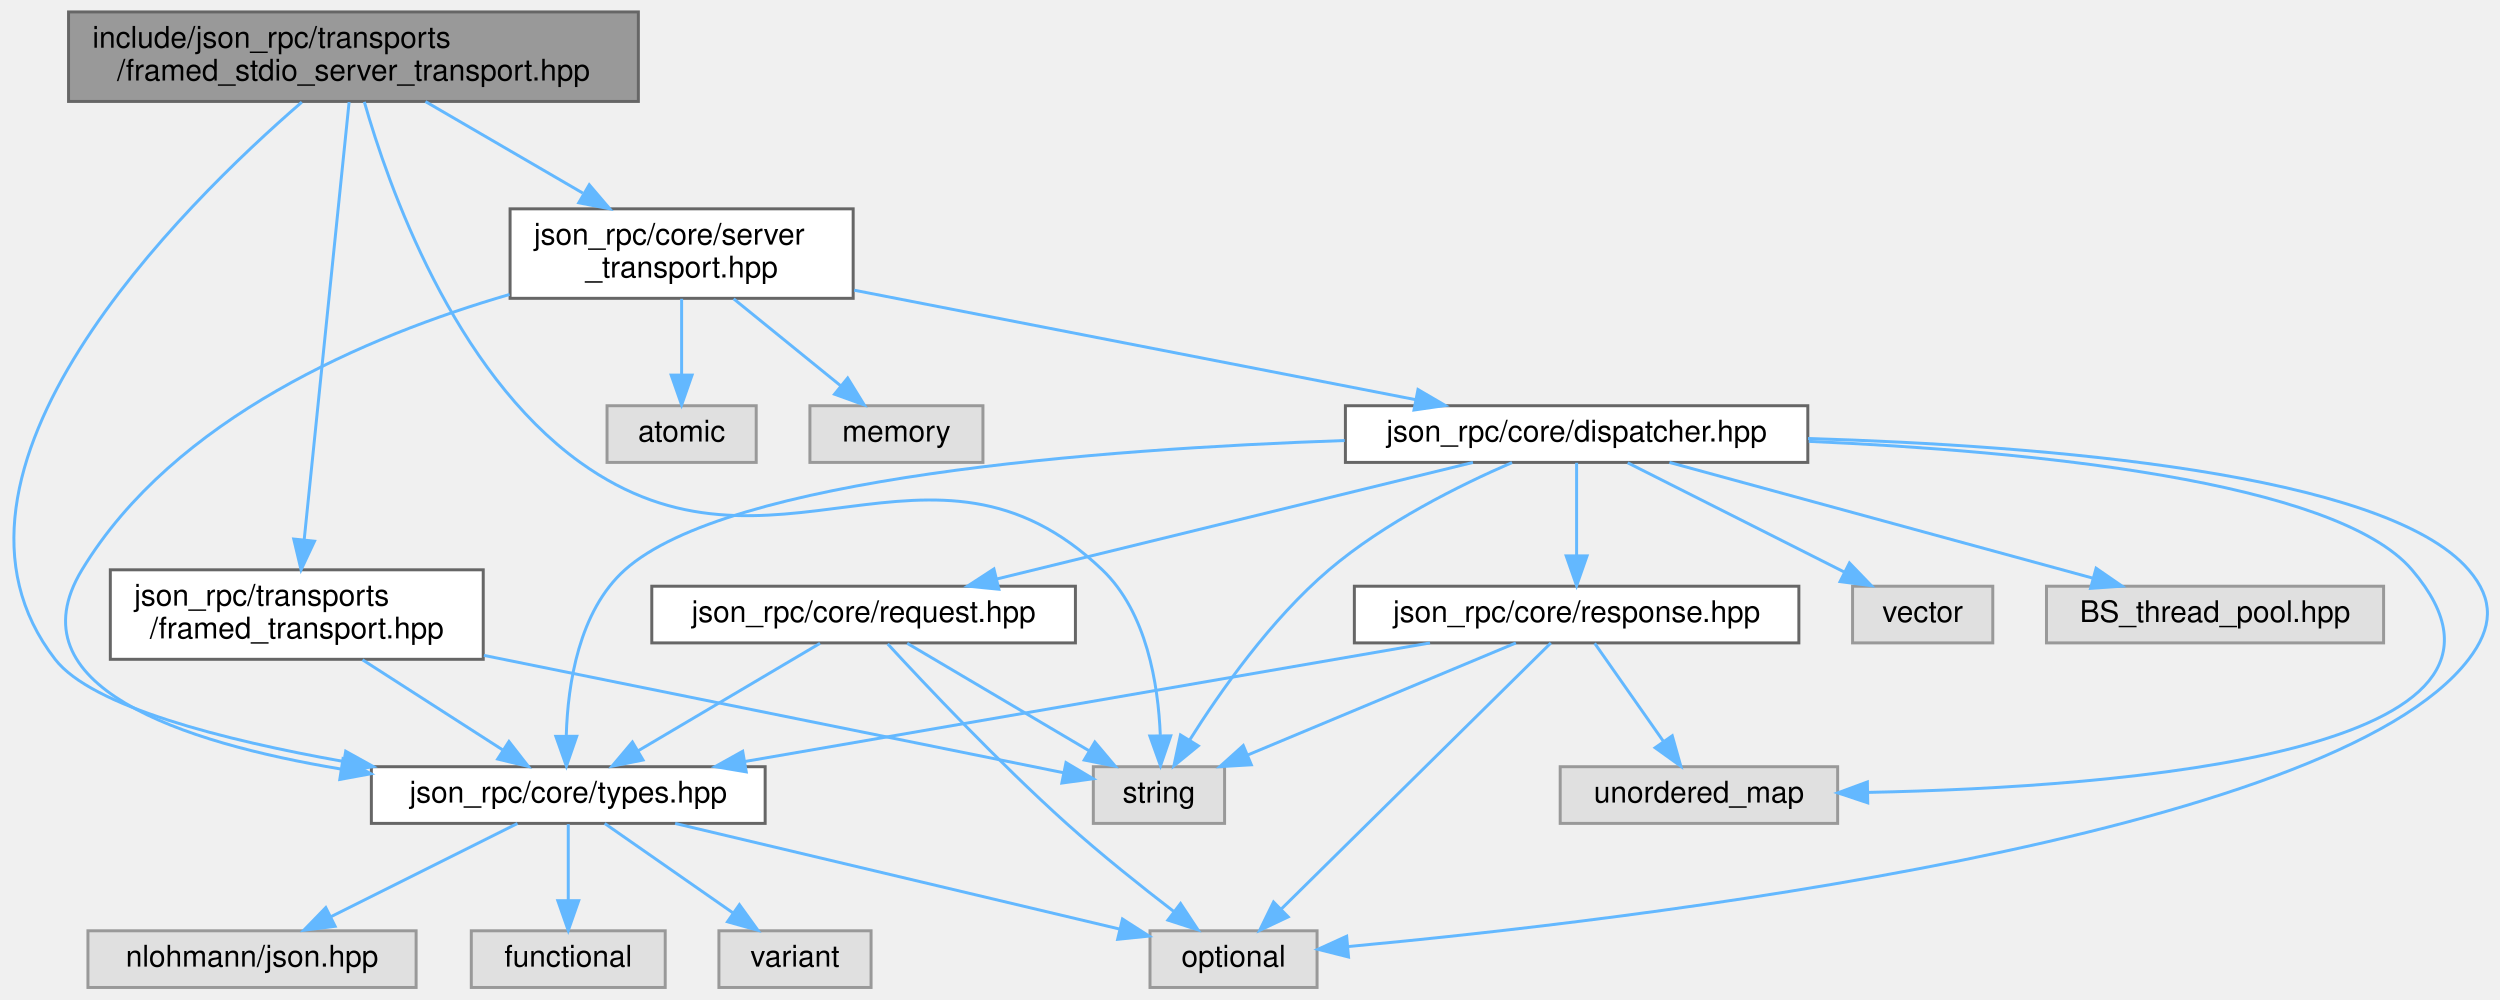
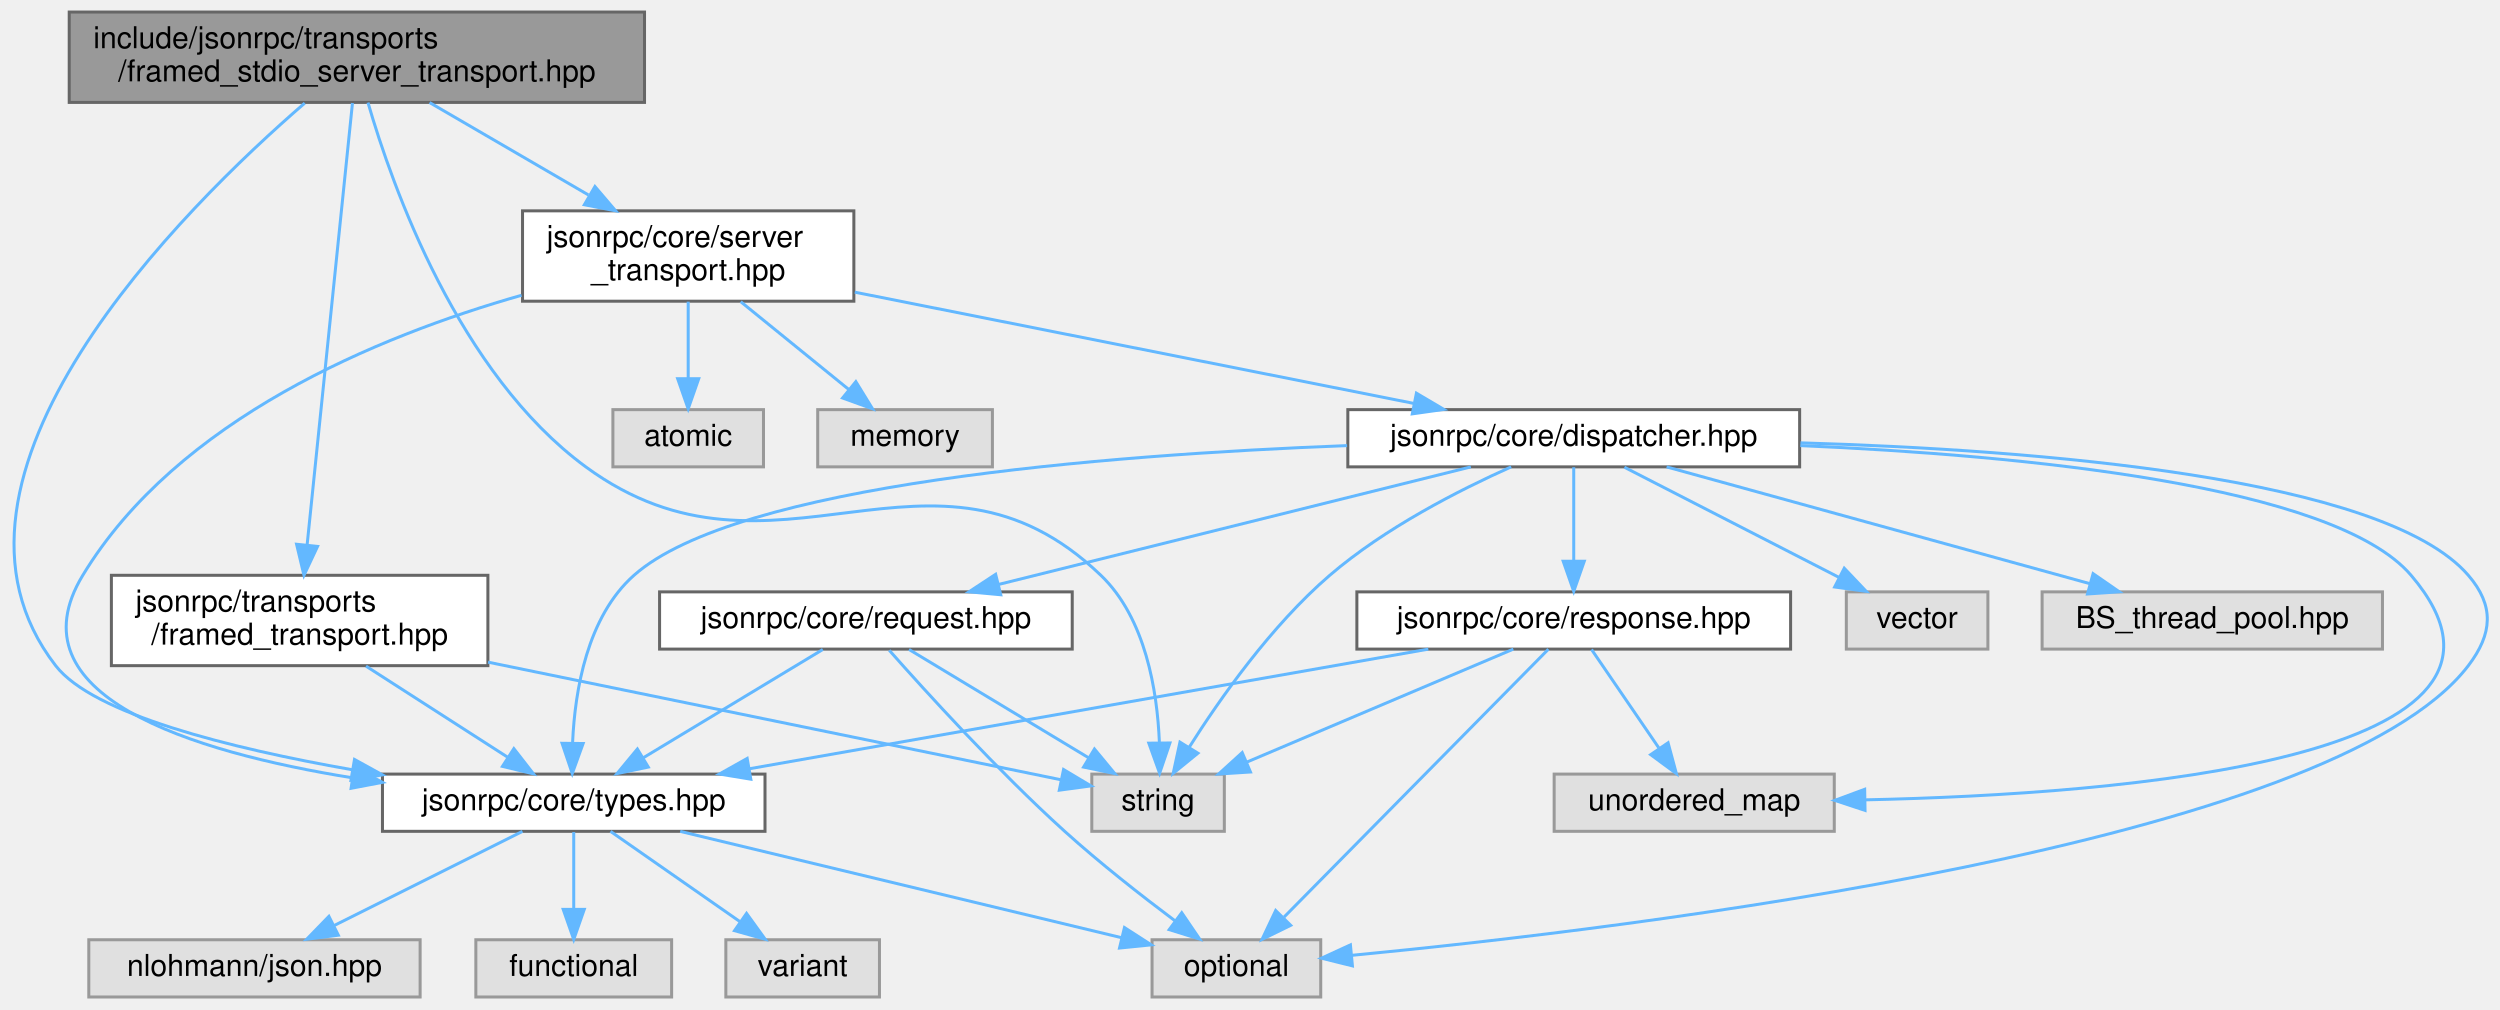
- <svg xmlns="http://www.w3.org/2000/svg" xmlns:xlink="http://www.w3.org/1999/xlink" width="838pt" height="335pt" viewBox="0.00 0.00 837.64 335.00">
+ <svg xmlns="http://www.w3.org/2000/svg" xmlns:xlink="http://www.w3.org/1999/xlink" width="830pt" height="335pt" viewBox="0.00 0.00 829.64 335.00">
  <g id="graph0" class="graph" transform="scale(1 1) rotate(0) translate(4 331)">
    <g id="Node000001" class="node">
      <g id="a_Node000001">
        <a xlink:title=" ">
          <polygon fill="#999999" stroke="#666666" points="209.8,-327 18.8,-327 18.8,-297 209.8,-297 209.8,-327" />
-           <text text-anchor="start" x="26.8" y="-315" font-family="Helvetica,sans-Serif" font-size="10.00">include/json_rpc/transports</text>
+           <text text-anchor="start" x="26.8" y="-315" font-family="Helvetica,sans-Serif" font-size="10.00">include/jsonrpc/transports</text>
          <text text-anchor="middle" x="114.3" y="-304" font-family="Helvetica,sans-Serif" font-size="10.00">/framed_stdio_server_transport.hpp</text>
        </a>
      </g>
    </g>
    <g id="Node000002" class="node">
      <g id="a_Node000002">
        <a xlink:title=" ">
-           <polygon fill="#e0e0e0" stroke="#999999" points="406.3,-74 362.3,-74 362.3,-55 406.3,-55 406.3,-74" />
-           <text text-anchor="middle" x="384.3" y="-62" font-family="Helvetica,sans-Serif" font-size="10.00">string</text>
+           <polygon fill="#e0e0e0" stroke="#999999" points="402.3,-74 358.3,-74 358.3,-55 402.3,-55 402.3,-74" />
+           <text text-anchor="middle" x="380.3" y="-62" font-family="Helvetica,sans-Serif" font-size="10.00">string</text>
        </a>
      </g>
    </g>
    <g id="edge1_Node000001_Node000002" class="edge">
      <g id="a_edge1_Node000001_Node000002">
        <a xlink:title=" ">
-           <path fill="none" stroke="#63b8ff" d="M117.94,-296.87C125.91,-268.92 147.72,-206.62 190.3,-176 254.77,-129.64 307.86,-194.82 365.3,-140 380.21,-125.77 384.05,-101.61 384.75,-84.67" />
-           <polygon fill="#63b8ff" stroke="#63b8ff" points="388.25,-84.34 384.82,-74.31 381.25,-84.28 388.25,-84.34" />
+           <path fill="none" stroke="#63b8ff" d="M117.99,-296.94C126.05,-269.11 148.01,-207.02 190.3,-176 252.93,-130.07 305.24,-193.75 361.3,-140 376.18,-125.74 380.02,-101.59 380.73,-84.66" />
+           <polygon fill="#63b8ff" stroke="#63b8ff" points="384.23,-84.33 380.82,-74.3 377.23,-84.27 384.23,-84.33" />
        </a>
      </g>
    </g>
    <g id="Node000003" class="node">
      <g id="a_Node000003">
        <a xlink:href="server__transport_8hpp.html" target="_top" xlink:title=" ">
-           <polygon fill="white" stroke="#666666" points="281.8,-261 166.8,-261 166.8,-231 281.8,-231 281.8,-261" />
-           <text text-anchor="start" x="174.8" y="-249" font-family="Helvetica,sans-Serif" font-size="10.00">json_rpc/core/server</text>
+           <polygon fill="white" stroke="#666666" points="279.3,-261 169.3,-261 169.3,-231 279.3,-231 279.3,-261" />
+           <text text-anchor="start" x="177.3" y="-249" font-family="Helvetica,sans-Serif" font-size="10.00">jsonrpc/core/server</text>
          <text text-anchor="middle" x="224.3" y="-238" font-family="Helvetica,sans-Serif" font-size="10.00">_transport.hpp</text>
        </a>
      </g>
    </g>
    <g id="edge2_Node000001_Node000003" class="edge">
      <g id="a_edge2_Node000001_Node000003">
        <a xlink:title=" ">
          <path fill="none" stroke="#63b8ff" d="M138.44,-296.95C153.92,-287.95 174.21,-276.14 191.18,-266.27" />
          <polygon fill="#63b8ff" stroke="#63b8ff" points="193.34,-269.07 200.22,-261.01 189.82,-263.02 193.34,-269.07" />
        </a>
      </g>
    </g>
-     <g id="Node000011" class="node">
-       <g id="a_Node000011">
+     <g id="Node000012" class="node">
+       <g id="a_Node000012">
        <a xlink:href="types_8hpp.html" target="_top" xlink:title=" ">
-           <polygon fill="white" stroke="#666666" points="252.3,-74 120.3,-74 120.3,-55 252.3,-55 252.3,-74" />
-           <text text-anchor="middle" x="186.3" y="-62" font-family="Helvetica,sans-Serif" font-size="10.00">json_rpc/core/types.hpp</text>
-         </a>
-       </g>
-     </g>
-     <g id="edge26_Node000001_Node000011" class="edge">
-       <g id="a_edge26_Node000001_Node000011">
-         <a xlink:title=" ">
-           <path fill="none" stroke="#63b8ff" d="M96.99,-296.77C57.13,-262.29 -34.13,-172.56 14.3,-110 26.56,-94.17 70.6,-82.95 111.05,-75.74" />
-           <polygon fill="#63b8ff" stroke="#63b8ff" points="111.7,-79.18 120.96,-74.04 110.51,-72.28 111.7,-79.18" />
+           <polygon fill="white" stroke="#666666" points="249.8,-74 122.8,-74 122.8,-55 249.8,-55 249.8,-74" />
+           <text text-anchor="middle" x="186.3" y="-62" font-family="Helvetica,sans-Serif" font-size="10.00">jsonrpc/core/types.hpp</text>
+         </a>
+       </g>
+     </g>
+     <g id="edge26_Node000001_Node000012" class="edge">
+       <g id="a_edge26_Node000001_Node000012">
+         <a xlink:title=" ">
+           <path fill="none" stroke="#63b8ff" d="M96.99,-296.77C57.13,-262.29 -34.13,-172.56 14.3,-110 26.73,-93.95 71.86,-82.64 112.77,-75.44" />
+           <polygon fill="#63b8ff" stroke="#63b8ff" points="113.51,-78.86 122.79,-73.74 112.34,-71.96 113.51,-78.86" />
        </a>
      </g>
    </g>
    <g id="Node000017" class="node">
      <g id="a_Node000017">
        <a xlink:href="framed__transport_8hpp.html" target="_top" xlink:title=" ">
          <polygon fill="white" stroke="#666666" points="157.8,-140 32.8,-140 32.8,-110 157.8,-110 157.8,-140" />
-           <text text-anchor="start" x="40.8" y="-128" font-family="Helvetica,sans-Serif" font-size="10.00">json_rpc/transports</text>
+           <text text-anchor="start" x="40.8" y="-128" font-family="Helvetica,sans-Serif" font-size="10.00">jsonrpc/transports</text>
          <text text-anchor="middle" x="95.3" y="-117" font-family="Helvetica,sans-Serif" font-size="10.00">/framed_transport.hpp</text>
        </a>
      </g>
    </g>
    <g id="edge27_Node000001_Node000017" class="edge">
      <g id="a_edge27_Node000001_Node000017">
        <a xlink:title=" ">
          <path fill="none" stroke="#63b8ff" d="M112.84,-296.79C109.6,-265.24 101.78,-189.04 97.77,-149.97" />
          <polygon fill="#63b8ff" stroke="#63b8ff" points="101.25,-149.59 96.74,-140 94.28,-150.31 101.25,-149.59" />
        </a>
      </g>
    </g>
    <g id="Node000004" class="node">
      <g id="a_Node000004">
        <a xlink:title=" ">
          <polygon fill="#e0e0e0" stroke="#999999" points="249.3,-195 199.3,-195 199.3,-176 249.3,-176 249.3,-195" />
          <text text-anchor="middle" x="224.3" y="-183" font-family="Helvetica,sans-Serif" font-size="10.00">atomic</text>
        </a>
      </g>
    </g>
    <g id="edge3_Node000003_Node000004" class="edge">
      <g id="a_edge3_Node000003_Node000004">
        <a xlink:title=" ">
          <path fill="none" stroke="#63b8ff" d="M224.3,-230.84C224.3,-223.21 224.3,-213.7 224.3,-205.45" />
          <polygon fill="#63b8ff" stroke="#63b8ff" points="227.8,-205.27 224.3,-195.27 220.8,-205.27 227.8,-205.27" />
        </a>
      </g>
    </g>
    <g id="Node000005" class="node">
      <g id="a_Node000005">
        <a xlink:title=" ">
          <polygon fill="#e0e0e0" stroke="#999999" points="325.3,-195 267.3,-195 267.3,-176 325.3,-176 325.3,-195" />
          <text text-anchor="middle" x="296.3" y="-183" font-family="Helvetica,sans-Serif" font-size="10.00">memory</text>
        </a>
      </g>
    </g>
    <g id="edge4_Node000003_Node000005" class="edge">
      <g id="a_edge4_Node000003_Node000005">
        <a xlink:title=" ">
          <path fill="none" stroke="#63b8ff" d="M241.73,-230.84C252.61,-222 266.6,-210.63 277.7,-201.62" />
          <polygon fill="#63b8ff" stroke="#63b8ff" points="279.96,-204.29 285.51,-195.27 275.55,-198.86 279.96,-204.29" />
        </a>
      </g>
    </g>
    <g id="Node000006" class="node">
      <g id="a_Node000006">
        <a xlink:href="dispatcher_8hpp.html" target="_top" xlink:title=" ">
-           <polygon fill="white" stroke="#666666" points="601.8,-195 446.8,-195 446.8,-176 601.8,-176 601.8,-195" />
-           <text text-anchor="middle" x="524.3" y="-183" font-family="Helvetica,sans-Serif" font-size="10.00">json_rpc/core/dispatcher.hpp</text>
+           <polygon fill="white" stroke="#666666" points="593.3,-195 443.3,-195 443.3,-176 593.3,-176 593.3,-195" />
+           <text text-anchor="middle" x="518.3" y="-183" font-family="Helvetica,sans-Serif" font-size="10.00">jsonrpc/core/dispatcher.hpp</text>
        </a>
      </g>
    </g>
    <g id="edge5_Node000003_Node000006" class="edge">
      <g id="a_edge5_Node000003_Node000006">
        <a xlink:title=" ">
-           <path fill="none" stroke="#63b8ff" d="M282.15,-233.72C336.53,-223.12 417.31,-207.36 470.38,-197.02" />
-           <polygon fill="#63b8ff" stroke="#63b8ff" points="471.13,-200.43 480.28,-195.08 469.79,-193.56 471.13,-200.43" />
-         </a>
-       </g>
-     </g>
-     <g id="edge25_Node000003_Node000011" class="edge">
-       <g id="a_edge25_Node000003_Node000011">
-         <a xlink:title=" ">
-           <path fill="none" stroke="#63b8ff" d="M166.62,-232.3C118.93,-218.42 54.21,-191.01 23.3,-140 -0.4,-100.87 56.89,-82.12 109.95,-73.24" />
-           <polygon fill="#63b8ff" stroke="#63b8ff" points="110.8,-76.65 120.14,-71.64 109.72,-69.73 110.8,-76.65" />
+           <path fill="none" stroke="#63b8ff" d="M279.6,-234C332.78,-223.42 412.61,-207.53 465.08,-197.09" />
+           <polygon fill="#63b8ff" stroke="#63b8ff" points="466.07,-200.46 475.19,-195.08 464.7,-193.6 466.07,-200.46" />
+         </a>
+       </g>
+     </g>
+     <g id="edge25_Node000003_Node000012" class="edge">
+       <g id="a_edge25_Node000003_Node000012">
+         <a xlink:title=" ">
+           <path fill="none" stroke="#63b8ff" d="M168.97,-232.97C121.08,-219.32 54.72,-191.86 23.3,-140 -0.83,-100.17 58.99,-81.44 112.83,-72.76" />
+           <polygon fill="#63b8ff" stroke="#63b8ff" points="113.43,-76.21 122.79,-71.26 112.38,-69.29 113.43,-76.21" />
        </a>
      </g>
    </g>
    <g id="edge7_Node000006_Node000002" class="edge">
      <g id="a_edge7_Node000006_Node000002">
        <a xlink:title=" ">
-           <path fill="none" stroke="#63b8ff" d="M502.65,-175.95C484.93,-168.27 459.86,-155.79 441.3,-140 421.81,-123.42 404.77,-99.12 394.52,-82.83" />
-           <polygon fill="#63b8ff" stroke="#63b8ff" points="397.49,-80.99 389.3,-74.28 391.52,-84.64 397.49,-80.99" />
+           <path fill="none" stroke="#63b8ff" d="M497.53,-176C480.23,-168.27 455.55,-155.69 437.3,-140 417.89,-123.32 400.83,-99.04 390.55,-82.78" />
+           <polygon fill="#63b8ff" stroke="#63b8ff" points="393.53,-80.94 385.32,-74.25 387.57,-84.61 393.53,-80.94" />
        </a>
      </g>
    </g>
    <g id="Node000007" class="node">
      <g id="a_Node000007">
        <a xlink:title=" ">
-           <polygon fill="#e0e0e0" stroke="#999999" points="437.3,-19 381.3,-19 381.3,0 437.3,0 437.3,-19" />
-           <text text-anchor="middle" x="409.3" y="-7" font-family="Helvetica,sans-Serif" font-size="10.00">optional</text>
+           <polygon fill="#e0e0e0" stroke="#999999" points="434.3,-19 378.3,-19 378.3,0 434.3,0 434.3,-19" />
+           <text text-anchor="middle" x="406.3" y="-7" font-family="Helvetica,sans-Serif" font-size="10.00">optional</text>
        </a>
      </g>
    </g>
    <g id="edge6_Node000006_Node000007" class="edge">
      <g id="a_edge6_Node000006_Node000007">
        <a xlink:title=" ">
-           <path fill="none" stroke="#63b8ff" d="M601.87,-184.01C680.75,-181.66 795.25,-172.54 823.3,-140 832.01,-129.9 831.4,-120.59 823.3,-110 777.49,-50.05 541.5,-22.44 447.76,-13.72" />
-           <polygon fill="#63b8ff" stroke="#63b8ff" points="447.85,-10.21 437.57,-12.79 447.22,-17.18 447.85,-10.21" />
+           <path fill="none" stroke="#63b8ff" d="M593.57,-183.98C671.97,-181.66 787.23,-172.59 815.3,-140 824.01,-129.9 823.39,-120.6 815.3,-110 770.11,-50.78 537.46,-22.77 444.62,-13.83" />
+           <polygon fill="#63b8ff" stroke="#63b8ff" points="444.82,-10.33 434.53,-12.88 444.16,-17.3 444.82,-10.33" />
        </a>
      </g>
    </g>
    <g id="Node000008" class="node">
      <g id="a_Node000008">
        <a xlink:title=" ">
-           <polygon fill="#e0e0e0" stroke="#999999" points="611.8,-74 518.8,-74 518.8,-55 611.8,-55 611.8,-74" />
-           <text text-anchor="middle" x="565.3" y="-62" font-family="Helvetica,sans-Serif" font-size="10.00">unordered_map</text>
+           <polygon fill="#e0e0e0" stroke="#999999" points="604.8,-74 511.8,-74 511.8,-55 604.8,-55 604.8,-74" />
+           <text text-anchor="middle" x="558.3" y="-62" font-family="Helvetica,sans-Serif" font-size="10.00">unordered_map</text>
        </a>
      </g>
    </g>
    <g id="edge8_Node000006_Node000008" class="edge">
      <g id="a_edge8_Node000006_Node000008">
        <a xlink:title=" ">
-           <path fill="none" stroke="#63b8ff" d="M602.11,-183.05C675.75,-179.84 778.74,-169.95 804.3,-140 856.57,-78.77 708.09,-67.14 622,-65.39" />
-           <polygon fill="#63b8ff" stroke="#63b8ff" points="621.88,-61.89 611.82,-65.23 621.76,-68.89 621.88,-61.89" />
+           <path fill="none" stroke="#63b8ff" d="M593.51,-183.06C666.76,-179.88 770.7,-170.03 796.3,-140 848.27,-79.06 700.87,-67.29 615.09,-65.45" />
+           <polygon fill="#63b8ff" stroke="#63b8ff" points="615.01,-61.95 604.95,-65.27 614.89,-68.95 615.01,-61.95" />
        </a>
      </g>
    </g>
    <g id="Node000009" class="node">
      <g id="a_Node000009">
        <a xlink:title=" ">
-           <polygon fill="#e0e0e0" stroke="#999999" points="663.8,-134.5 616.8,-134.5 616.8,-115.5 663.8,-115.5 663.8,-134.5" />
-           <text text-anchor="middle" x="640.3" y="-122.5" font-family="Helvetica,sans-Serif" font-size="10.00">vector</text>
+           <polygon fill="#e0e0e0" stroke="#999999" points="655.8,-134.5 608.8,-134.5 608.8,-115.5 655.8,-115.5 655.8,-134.5" />
+           <text text-anchor="middle" x="632.3" y="-122.5" font-family="Helvetica,sans-Serif" font-size="10.00">vector</text>
        </a>
      </g>
    </g>
    <g id="edge9_Node000006_Node000009" class="edge">
      <g id="a_edge9_Node000006_Node000009">
        <a xlink:title=" ">
-           <path fill="none" stroke="#63b8ff" d="M541.42,-175.87C560.52,-166.23 591.67,-150.53 613.9,-139.31" />
-           <polygon fill="#63b8ff" stroke="#63b8ff" points="615.76,-142.3 623.12,-134.67 612.61,-136.05 615.76,-142.3" />
+           <path fill="none" stroke="#63b8ff" d="M535.12,-175.87C553.9,-166.23 584.51,-150.53 606.36,-139.31" />
+           <polygon fill="#63b8ff" stroke="#63b8ff" points="608.11,-142.35 615.41,-134.67 604.92,-136.12 608.11,-142.35" />
        </a>
      </g>
    </g>
    <g id="Node000010" class="node">
      <g id="a_Node000010">
-         <a xlink:href="request_8hpp.html" target="_top" xlink:title=" ">
-           <polygon fill="white" stroke="#666666" points="356.3,-134.5 214.3,-134.5 214.3,-115.5 356.3,-115.5 356.3,-134.5" />
-           <text text-anchor="middle" x="285.3" y="-122.5" font-family="Helvetica,sans-Serif" font-size="10.00">json_rpc/core/request.hpp</text>
+         <a xlink:title=" ">
+           <polygon fill="#e0e0e0" stroke="#999999" points="786.8,-134.5 673.8,-134.5 673.8,-115.5 786.8,-115.5 786.8,-134.5" />
+           <text text-anchor="middle" x="730.3" y="-122.5" font-family="Helvetica,sans-Serif" font-size="10.00">BS_thread_pool.hpp</text>
        </a>
      </g>
    </g>
    <g id="edge10_Node000006_Node000010" class="edge">
      <g id="a_edge10_Node000006_Node000010">
        <a xlink:title=" ">
-           <path fill="none" stroke="#63b8ff" d="M489.55,-175.99C447.34,-165.66 376.05,-148.21 329.84,-136.9" />
-           <polygon fill="#63b8ff" stroke="#63b8ff" points="330.64,-133.49 320.1,-134.52 328.98,-140.29 330.64,-133.49" />
-         </a>
-       </g>
-     </g>
-     <g id="edge23_Node000006_Node000011" class="edge">
-       <g id="a_edge23_Node000006_Node000011">
-         <a xlink:title=" ">
-           <path fill="none" stroke="#63b8ff" d="M446.57,-183.34C363.75,-180.47 239.89,-170.95 205.3,-140 189.87,-126.19 186.16,-101.74 185.64,-84.63" />
-           <polygon fill="#63b8ff" stroke="#63b8ff" points="189.14,-84.2 185.68,-74.18 182.14,-84.17 189.14,-84.2" />
+           <path fill="none" stroke="#63b8ff" d="M549.13,-175.99C586.26,-165.75 648.75,-148.5 689.76,-137.19" />
+           <polygon fill="#63b8ff" stroke="#63b8ff" points="690.73,-140.55 699.44,-134.52 688.87,-133.8 690.73,-140.55" />
+         </a>
+       </g>
+     </g>
+     <g id="Node000011" class="node">
+       <g id="a_Node000011">
+         <a xlink:href="request_8hpp.html" target="_top" xlink:title=" ">
+           <polygon fill="white" stroke="#666666" points="351.8,-134.5 214.8,-134.5 214.8,-115.5 351.8,-115.5 351.8,-134.5" />
+           <text text-anchor="middle" x="283.3" y="-122.5" font-family="Helvetica,sans-Serif" font-size="10.00">jsonrpc/core/request.hpp</text>
+         </a>
+       </g>
+     </g>
+     <g id="edge11_Node000006_Node000011" class="edge">
+       <g id="a_edge11_Node000006_Node000011">
+         <a xlink:title=" ">
+           <path fill="none" stroke="#63b8ff" d="M484.13,-175.99C442.71,-165.68 372.82,-148.28 327.38,-136.97" />
+           <polygon fill="#63b8ff" stroke="#63b8ff" points="328.07,-133.54 317.52,-134.52 326.37,-140.33 328.07,-133.54" />
+         </a>
+       </g>
+     </g>
+     <g id="edge24_Node000006_Node000012" class="edge">
+       <g id="a_edge24_Node000006_Node000012">
+         <a xlink:title=" ">
+           <path fill="none" stroke="#63b8ff" d="M443.06,-183.06C362.12,-179.95 240.39,-170.21 206.3,-140 190.75,-126.22 186.7,-101.77 185.93,-84.65" />
+           <polygon fill="#63b8ff" stroke="#63b8ff" points="189.42,-84.15 185.81,-74.19 182.42,-84.23 189.42,-84.15" />
+         </a>
+       </g>
+     </g>
+     <g id="Node000016" class="node">
+       <g id="a_Node000016">
+         <a xlink:href="response_8hpp.html" target="_top" xlink:title=" ">
+           <polygon fill="white" stroke="#666666" points="590.3,-134.5 446.3,-134.5 446.3,-115.5 590.3,-115.5 590.3,-134.5" />
+           <text text-anchor="middle" x="518.3" y="-122.5" font-family="Helvetica,sans-Serif" font-size="10.00">jsonrpc/core/response.hpp</text>
+         </a>
+       </g>
+     </g>
+     <g id="edge19_Node000006_Node000016" class="edge">
+       <g id="a_edge19_Node000006_Node000016">
+         <a xlink:title=" ">
+           <path fill="none" stroke="#63b8ff" d="M518.3,-175.87C518.3,-167.75 518.3,-155.31 518.3,-144.89" />
+           <polygon fill="#63b8ff" stroke="#63b8ff" points="521.8,-144.67 518.3,-134.67 514.8,-144.67 521.8,-144.67" />
+         </a>
+       </g>
+     </g>
+     <g id="edge13_Node000011_Node000002" class="edge">
+       <g id="a_edge13_Node000011_Node000002">
+         <a xlink:title=" ">
+           <path fill="none" stroke="#63b8ff" d="M297.62,-115.37C313.31,-105.91 338.7,-90.59 357.22,-79.42" />
+           <polygon fill="#63b8ff" stroke="#63b8ff" points="359.18,-82.33 365.93,-74.17 355.56,-76.33 359.18,-82.33" />
+         </a>
+       </g>
+     </g>
+     <g id="edge12_Node000011_Node000007" class="edge">
+       <g id="a_edge12_Node000011_Node000007">
+         <a xlink:title=" ">
+           <path fill="none" stroke="#63b8ff" d="M291.05,-115.11C303.01,-101.57 326.93,-75.24 349.3,-55 360.91,-44.5 374.73,-33.67 385.86,-25.33" />
+           <polygon fill="#63b8ff" stroke="#63b8ff" points="388.15,-27.98 394.11,-19.22 383.99,-22.36 388.15,-27.98" />
+         </a>
+       </g>
+     </g>
+     <g id="edge14_Node000011_Node000012" class="edge">
+       <g id="a_edge14_Node000011_Node000012">
+         <a xlink:title=" ">
+           <path fill="none" stroke="#63b8ff" d="M268.99,-115.37C253.3,-105.91 227.9,-90.59 209.39,-79.42" />
+           <polygon fill="#63b8ff" stroke="#63b8ff" points="211.05,-76.33 200.67,-74.17 207.43,-82.33 211.05,-76.33" />
+         </a>
+       </g>
+     </g>
+     <g id="edge16_Node000012_Node000007" class="edge">
+       <g id="a_edge16_Node000012_Node000007">
+         <a xlink:title=" ">
+           <path fill="none" stroke="#63b8ff" d="M221.65,-54.98C261.74,-45.33 326.87,-29.64 368.1,-19.7" />
+           <polygon fill="#63b8ff" stroke="#63b8ff" points="369.14,-23.05 378.04,-17.31 367.5,-16.25 369.14,-23.05" />
+         </a>
+       </g>
+     </g>
+     <g id="Node000013" class="node">
+       <g id="a_Node000013">
+         <a xlink:title=" ">
+           <polygon fill="#e0e0e0" stroke="#999999" points="218.8,-19 153.8,-19 153.8,0 218.8,0 218.8,-19" />
+           <text text-anchor="middle" x="186.3" y="-7" font-family="Helvetica,sans-Serif" font-size="10.00">functional</text>
+         </a>
+       </g>
+     </g>
+     <g id="edge15_Node000012_Node000013" class="edge">
+       <g id="a_edge15_Node000012_Node000013">
+         <a xlink:title=" ">
+           <path fill="none" stroke="#63b8ff" d="M186.3,-54.75C186.3,-47.8 186.3,-37.85 186.3,-29.13" />
+           <polygon fill="#63b8ff" stroke="#63b8ff" points="189.8,-29.09 186.3,-19.09 182.8,-29.09 189.8,-29.09" />
+         </a>
+       </g>
+     </g>
+     <g id="Node000014" class="node">
+       <g id="a_Node000014">
+         <a xlink:title=" ">
+           <polygon fill="#e0e0e0" stroke="#999999" points="287.8,-19 236.8,-19 236.8,0 287.8,0 287.8,-19" />
+           <text text-anchor="middle" x="262.3" y="-7" font-family="Helvetica,sans-Serif" font-size="10.00">variant</text>
+         </a>
+       </g>
+     </g>
+     <g id="edge17_Node000012_Node000014" class="edge">
+       <g id="a_edge17_Node000012_Node000014">
+         <a xlink:title=" ">
+           <path fill="none" stroke="#63b8ff" d="M198.51,-54.98C210.08,-46.92 227.68,-34.65 241.46,-25.03" />
+           <polygon fill="#63b8ff" stroke="#63b8ff" points="243.67,-27.76 249.87,-19.17 239.67,-22.02 243.67,-27.76" />
        </a>
      </g>
    </g>
    <g id="Node000015" class="node">
      <g id="a_Node000015">
-         <a xlink:href="response_8hpp.html" target="_top" xlink:title=" ">
-           <polygon fill="white" stroke="#666666" points="598.8,-134.5 449.8,-134.5 449.8,-115.5 598.8,-115.5 598.8,-134.5" />
-           <text text-anchor="middle" x="524.3" y="-122.5" font-family="Helvetica,sans-Serif" font-size="10.00">json_rpc/core/response.hpp</text>
-         </a>
-       </g>
-     </g>
-     <g id="edge18_Node000006_Node000015" class="edge">
-       <g id="a_edge18_Node000006_Node000015">
-         <a xlink:title=" ">
-           <path fill="none" stroke="#63b8ff" d="M524.3,-175.87C524.3,-167.75 524.3,-155.31 524.3,-144.89" />
-           <polygon fill="#63b8ff" stroke="#63b8ff" points="527.8,-144.67 524.3,-134.67 520.8,-144.67 527.8,-144.67" />
-         </a>
-       </g>
-     </g>
-     <g id="Node000016" class="node">
-       <g id="a_Node000016">
-         <a xlink:title=" ">
-           <polygon fill="#e0e0e0" stroke="#999999" points="794.8,-134.5 681.8,-134.5 681.8,-115.5 794.8,-115.5 794.8,-134.5" />
-           <text text-anchor="middle" x="738.3" y="-122.5" font-family="Helvetica,sans-Serif" font-size="10.00">BS_thread_pool.hpp</text>
-         </a>
-       </g>
-     </g>
-     <g id="edge24_Node000006_Node000016" class="edge">
-       <g id="a_edge24_Node000006_Node000016">
-         <a xlink:title=" ">
-           <path fill="none" stroke="#63b8ff" d="M555.42,-175.99C592.9,-165.75 655.98,-148.5 697.38,-137.19" />
-           <polygon fill="#63b8ff" stroke="#63b8ff" points="698.43,-140.53 707.15,-134.52 696.58,-133.78 698.43,-140.53" />
-         </a>
-       </g>
-     </g>
-     <g id="edge12_Node000010_Node000002" class="edge">
-       <g id="a_edge12_Node000010_Node000002">
-         <a xlink:title=" ">
-           <path fill="none" stroke="#63b8ff" d="M299.91,-115.37C316,-105.86 342.08,-90.45 361,-79.27" />
-           <polygon fill="#63b8ff" stroke="#63b8ff" points="362.81,-82.27 369.64,-74.17 359.25,-76.24 362.81,-82.27" />
-         </a>
-       </g>
-     </g>
-     <g id="edge11_Node000010_Node000007" class="edge">
-       <g id="a_edge11_Node000010_Node000007">
-         <a xlink:title=" ">
-           <path fill="none" stroke="#63b8ff" d="M293.36,-115.17C305.77,-101.7 330.54,-75.46 353.3,-55 364.82,-44.65 378.4,-33.83 389.3,-25.45" />
-           <polygon fill="#63b8ff" stroke="#63b8ff" points="391.54,-28.14 397.38,-19.31 387.3,-22.57 391.54,-28.14" />
-         </a>
-       </g>
-     </g>
-     <g id="edge13_Node000010_Node000011" class="edge">
-       <g id="a_edge13_Node000010_Node000011">
-         <a xlink:title=" ">
-           <path fill="none" stroke="#63b8ff" d="M270.7,-115.37C254.61,-105.86 228.52,-90.45 209.61,-79.27" />
-           <polygon fill="#63b8ff" stroke="#63b8ff" points="211.36,-76.24 200.97,-74.17 207.8,-82.27 211.36,-76.24" />
-         </a>
-       </g>
-     </g>
-     <g id="edge15_Node000011_Node000007" class="edge">
-       <g id="a_edge15_Node000011_Node000007">
-         <a xlink:title=" ">
-           <path fill="none" stroke="#63b8ff" d="M222.13,-54.98C262.97,-45.28 329.43,-29.48 371.19,-19.56" />
-           <polygon fill="#63b8ff" stroke="#63b8ff" points="372.07,-22.95 380.99,-17.23 370.45,-16.14 372.07,-22.95" />
-         </a>
-       </g>
-     </g>
-     <g id="Node000012" class="node">
-       <g id="a_Node000012">
-         <a xlink:title=" ">
-           <polygon fill="#e0e0e0" stroke="#999999" points="218.8,-19 153.8,-19 153.8,0 218.8,0 218.8,-19" />
-           <text text-anchor="middle" x="186.3" y="-7" font-family="Helvetica,sans-Serif" font-size="10.00">functional</text>
-         </a>
-       </g>
-     </g>
-     <g id="edge14_Node000011_Node000012" class="edge">
-       <g id="a_edge14_Node000011_Node000012">
-         <a xlink:title=" ">
-           <path fill="none" stroke="#63b8ff" d="M186.3,-54.75C186.3,-47.8 186.3,-37.85 186.3,-29.13" />
-           <polygon fill="#63b8ff" stroke="#63b8ff" points="189.8,-29.09 186.3,-19.09 182.8,-29.09 189.8,-29.09" />
-         </a>
-       </g>
-     </g>
-     <g id="Node000013" class="node">
-       <g id="a_Node000013">
-         <a xlink:title=" ">
-           <polygon fill="#e0e0e0" stroke="#999999" points="287.8,-19 236.8,-19 236.8,0 287.8,0 287.8,-19" />
-           <text text-anchor="middle" x="262.3" y="-7" font-family="Helvetica,sans-Serif" font-size="10.00">variant</text>
-         </a>
-       </g>
-     </g>
-     <g id="edge16_Node000011_Node000013" class="edge">
-       <g id="a_edge16_Node000011_Node000013">
-         <a xlink:title=" ">
-           <path fill="none" stroke="#63b8ff" d="M198.51,-54.98C210.08,-46.92 227.68,-34.65 241.46,-25.03" />
-           <polygon fill="#63b8ff" stroke="#63b8ff" points="243.67,-27.76 249.87,-19.17 239.67,-22.02 243.67,-27.76" />
-         </a>
-       </g>
-     </g>
-     <g id="Node000014" class="node">
-       <g id="a_Node000014">
        <a xlink:title=" ">
          <polygon fill="#e0e0e0" stroke="#999999" points="135.3,-19 25.3,-19 25.3,0 135.3,0 135.3,-19" />
          <text text-anchor="middle" x="80.3" y="-7" font-family="Helvetica,sans-Serif" font-size="10.00">nlohmann/json.hpp</text>
        </a>
      </g>
    </g>
-     <g id="edge17_Node000011_Node000014" class="edge">
-       <g id="a_edge17_Node000011_Node000014">
+     <g id="edge18_Node000012_Node000015" class="edge">
+       <g id="a_edge18_Node000012_Node000015">
        <a xlink:title=" ">
          <path fill="none" stroke="#63b8ff" d="M169.27,-54.98C152.37,-46.54 126.24,-33.47 106.66,-23.68" />
          <polygon fill="#63b8ff" stroke="#63b8ff" points="108.15,-20.51 97.64,-19.17 105.02,-26.77 108.15,-20.51" />
        </a>
      </g>
    </g>
-     <g id="edge20_Node000015_Node000002" class="edge">
-       <g id="a_edge20_Node000015_Node000002">
-         <a xlink:title=" ">
-           <path fill="none" stroke="#63b8ff" d="M503.95,-115.49C480.31,-105.62 441.1,-89.23 414.05,-77.93" />
-           <polygon fill="#63b8ff" stroke="#63b8ff" points="415.26,-74.64 404.69,-74.02 412.56,-81.1 415.26,-74.64" />
-         </a>
-       </g>
-     </g>
-     <g id="edge19_Node000015_Node000007" class="edge">
-       <g id="a_edge19_Node000015_Node000007">
-         <a xlink:title=" ">
-           <path fill="none" stroke="#63b8ff" d="M515.66,-115.47C496.43,-96.49 449.86,-50.53 425.22,-26.21" />
-           <polygon fill="#63b8ff" stroke="#63b8ff" points="427.62,-23.66 418.05,-19.13 422.71,-28.65 427.62,-23.66" />
-         </a>
-       </g>
-     </g>
-     <g id="edge21_Node000015_Node000008" class="edge">
-       <g id="a_edge21_Node000015_Node000008">
-         <a xlink:title=" ">
-           <path fill="none" stroke="#63b8ff" d="M530.35,-115.37C536.41,-106.73 545.89,-93.2 553.45,-82.42" />
-           <polygon fill="#63b8ff" stroke="#63b8ff" points="556.36,-84.37 559.23,-74.17 550.62,-80.35 556.36,-84.37" />
-         </a>
-       </g>
-     </g>
-     <g id="edge22_Node000015_Node000011" class="edge">
-       <g id="a_edge22_Node000015_Node000011">
-         <a xlink:title=" ">
-           <path fill="none" stroke="#63b8ff" d="M475.16,-115.49C414.33,-104.97 310.82,-87.05 245.63,-75.77" />
-           <polygon fill="#63b8ff" stroke="#63b8ff" points="245.96,-72.27 235.51,-74.02 244.77,-79.17 245.96,-72.27" />
+     <g id="edge21_Node000016_Node000002" class="edge">
+       <g id="a_edge21_Node000016_Node000002">
+         <a xlink:title=" ">
+           <path fill="none" stroke="#63b8ff" d="M498.24,-115.49C474.93,-105.62 436.29,-89.23 409.63,-77.93" />
+           <polygon fill="#63b8ff" stroke="#63b8ff" points="410.97,-74.7 400.39,-74.02 408.23,-81.14 410.97,-74.7" />
+         </a>
+       </g>
+     </g>
+     <g id="edge20_Node000016_Node000007" class="edge">
+       <g id="a_edge20_Node000016_Node000007">
+         <a xlink:title=" ">
+           <path fill="none" stroke="#63b8ff" d="M509.89,-115.47C491.24,-96.57 446.2,-50.93 422.11,-26.52" />
+           <polygon fill="#63b8ff" stroke="#63b8ff" points="424.33,-23.79 414.82,-19.13 419.35,-28.71 424.33,-23.79" />
+         </a>
+       </g>
+     </g>
+     <g id="edge22_Node000016_Node000008" class="edge">
+       <g id="a_edge22_Node000016_Node000008">
+         <a xlink:title=" ">
+           <path fill="none" stroke="#63b8ff" d="M524.21,-115.37C530.05,-106.81 539.18,-93.47 546.52,-82.74" />
+           <polygon fill="#63b8ff" stroke="#63b8ff" points="549.62,-84.4 552.38,-74.17 543.84,-80.45 549.62,-84.4" />
+         </a>
+       </g>
+     </g>
+     <g id="edge23_Node000016_Node000012" class="edge">
+       <g id="a_edge23_Node000016_Node000012">
+         <a xlink:title=" ">
+           <path fill="none" stroke="#63b8ff" d="M470.03,-115.49C410.28,-104.97 308.61,-87.05 244.58,-75.77" />
+           <polygon fill="#63b8ff" stroke="#63b8ff" points="245.09,-72.31 234.64,-74.02 243.88,-79.2 245.09,-72.31" />
        </a>
      </g>
    </g>
    <g id="edge28_Node000017_Node000002" class="edge">
      <g id="a_edge28_Node000017_Node000002">
        <a xlink:title=" ">
-           <path fill="none" stroke="#63b8ff" d="M158.01,-111.31C217.9,-99.18 305.72,-81.41 352.39,-71.96" />
-           <polygon fill="#63b8ff" stroke="#63b8ff" points="353.14,-75.38 362.25,-69.96 351.75,-68.52 353.14,-75.38" />
-         </a>
-       </g>
-     </g>
-     <g id="edge29_Node000017_Node000011" class="edge">
-       <g id="a_edge29_Node000017_Node000011">
+           <path fill="none" stroke="#63b8ff" d="M157.85,-111.16C216.53,-99.12 301.95,-81.58 348,-72.13" />
+           <polygon fill="#63b8ff" stroke="#63b8ff" points="348.92,-75.52 358.01,-70.08 347.51,-68.66 348.92,-75.52" />
+         </a>
+       </g>
+     </g>
+     <g id="edge29_Node000017_Node000012" class="edge">
+       <g id="a_edge29_Node000017_Node000012">
        <a xlink:title=" ">
          <path fill="none" stroke="#63b8ff" d="M117.33,-109.84C131.57,-100.68 150.03,-88.82 164.27,-79.66" />
          <polygon fill="#63b8ff" stroke="#63b8ff" points="166.42,-82.45 172.93,-74.09 162.63,-76.56 166.42,-82.45" />
        </a>
      </g>
    </g>
  </g>
</svg>
